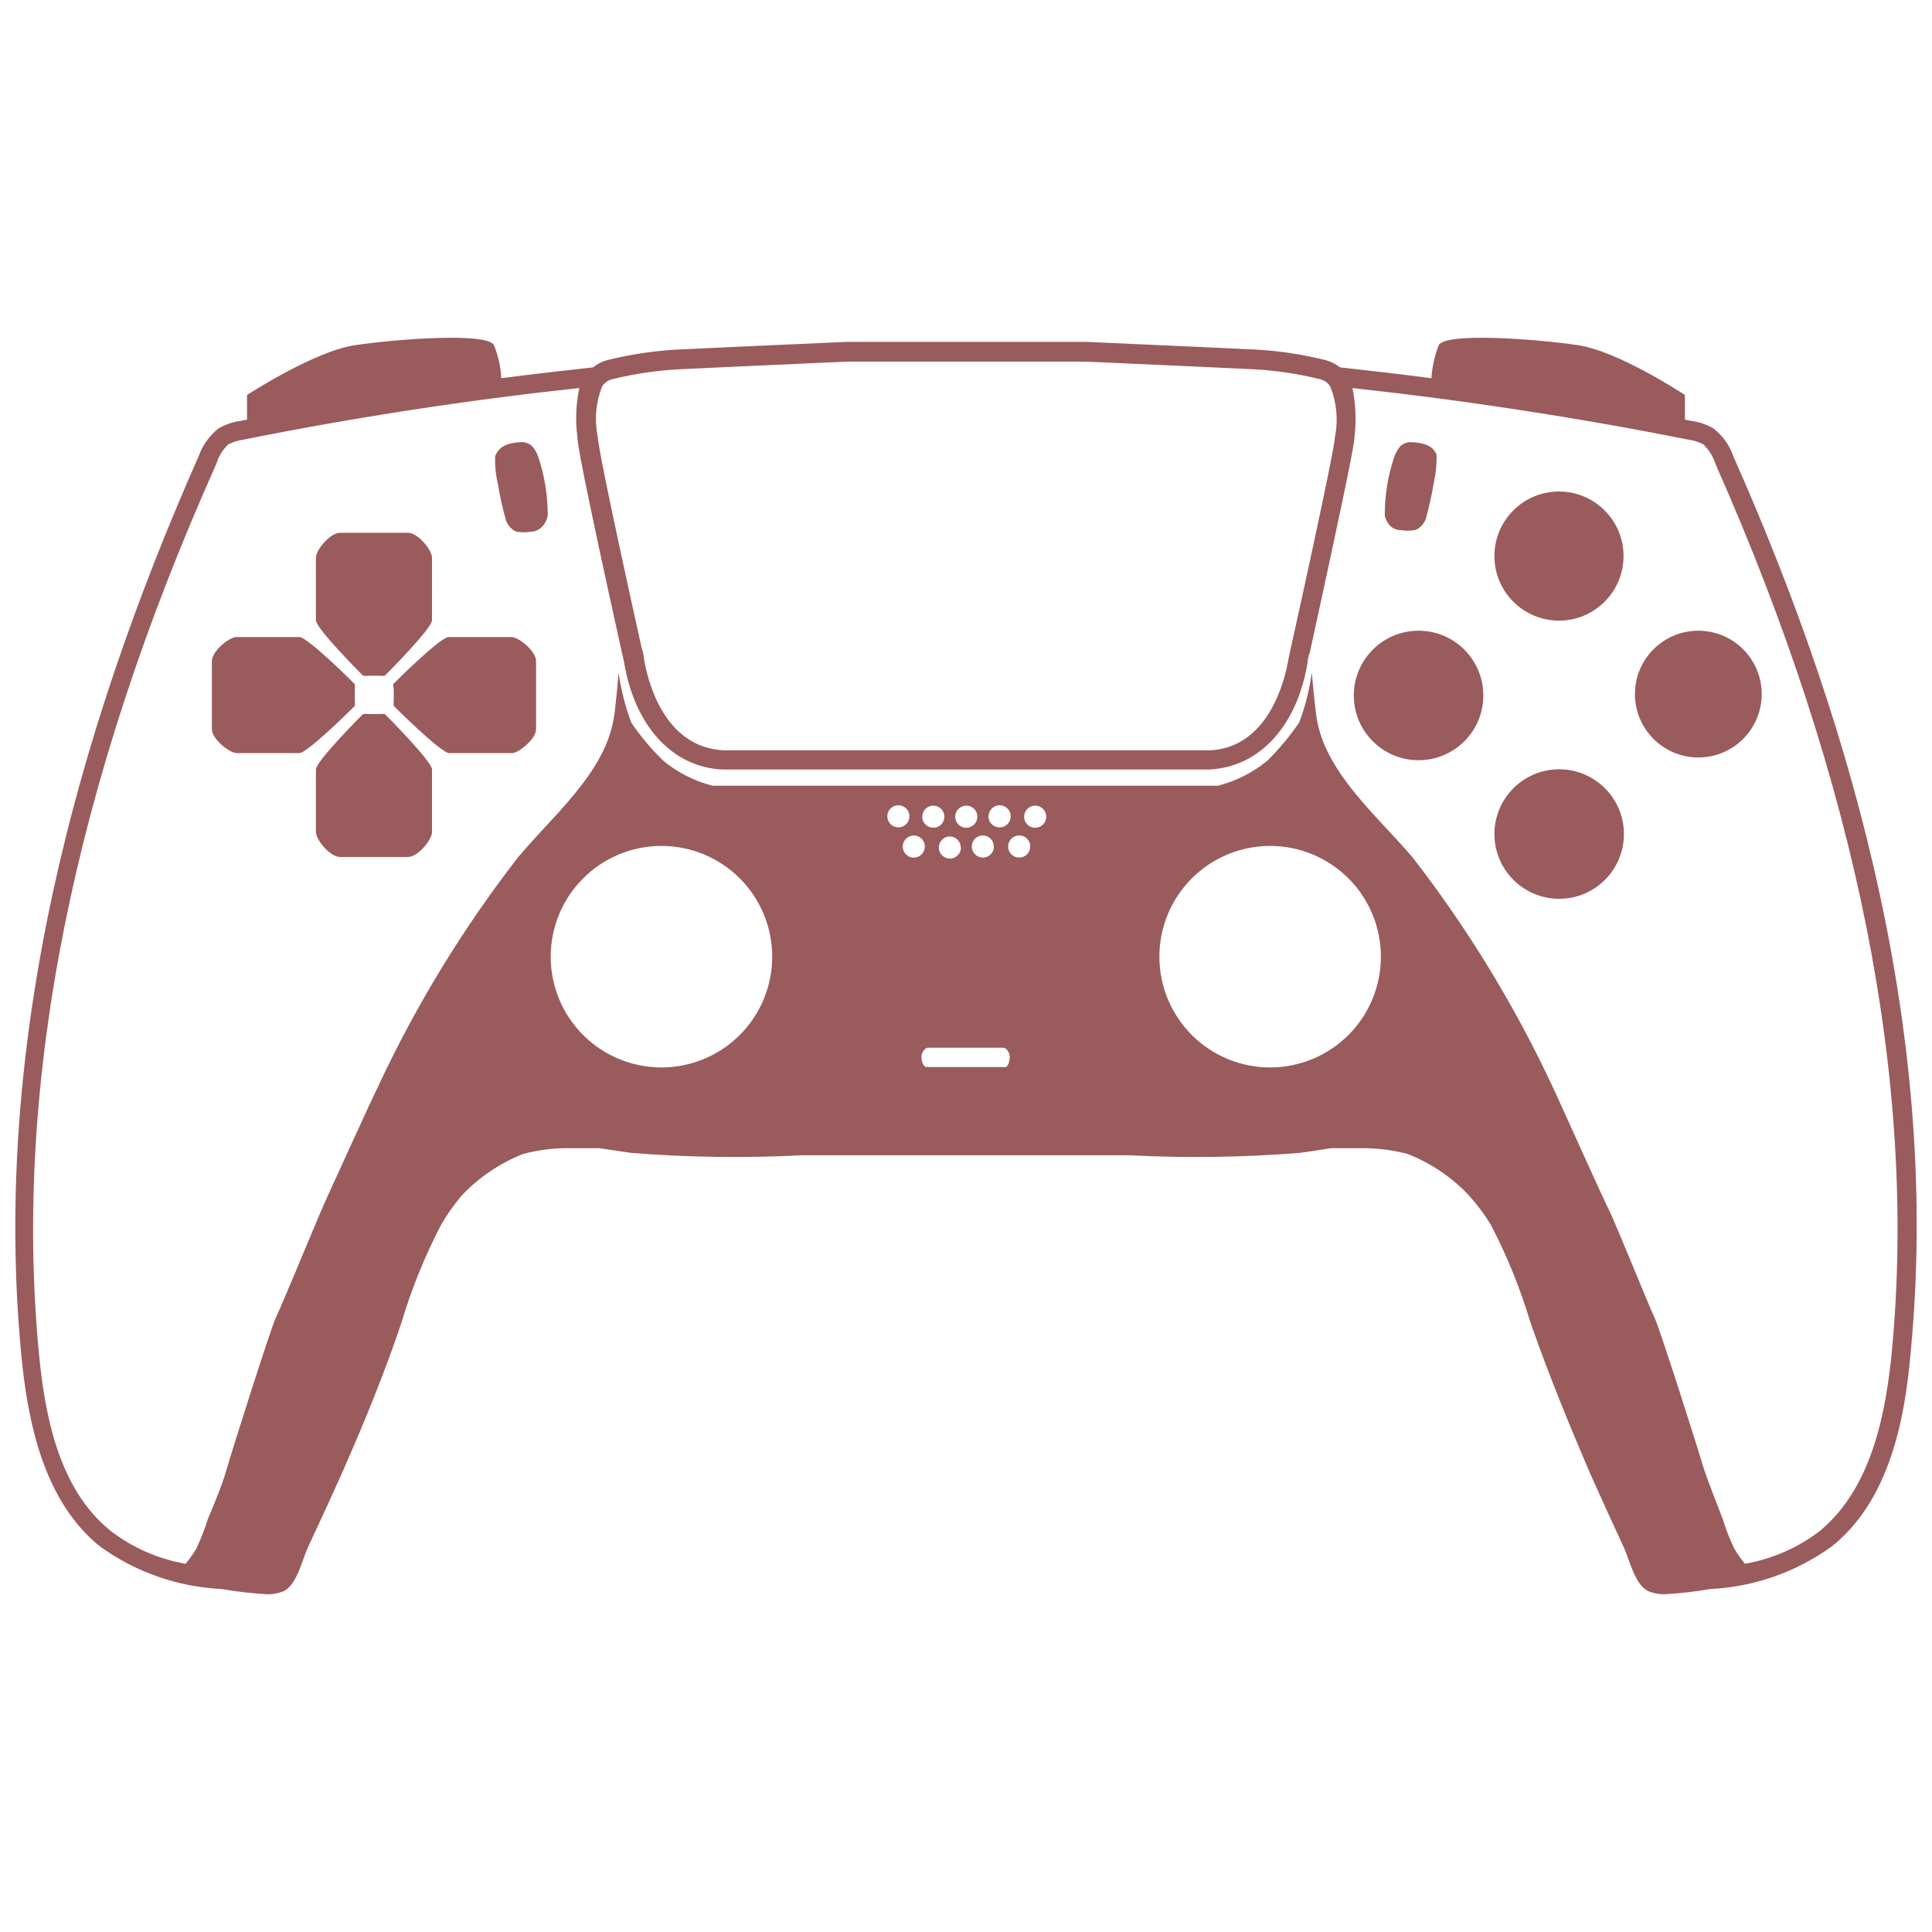
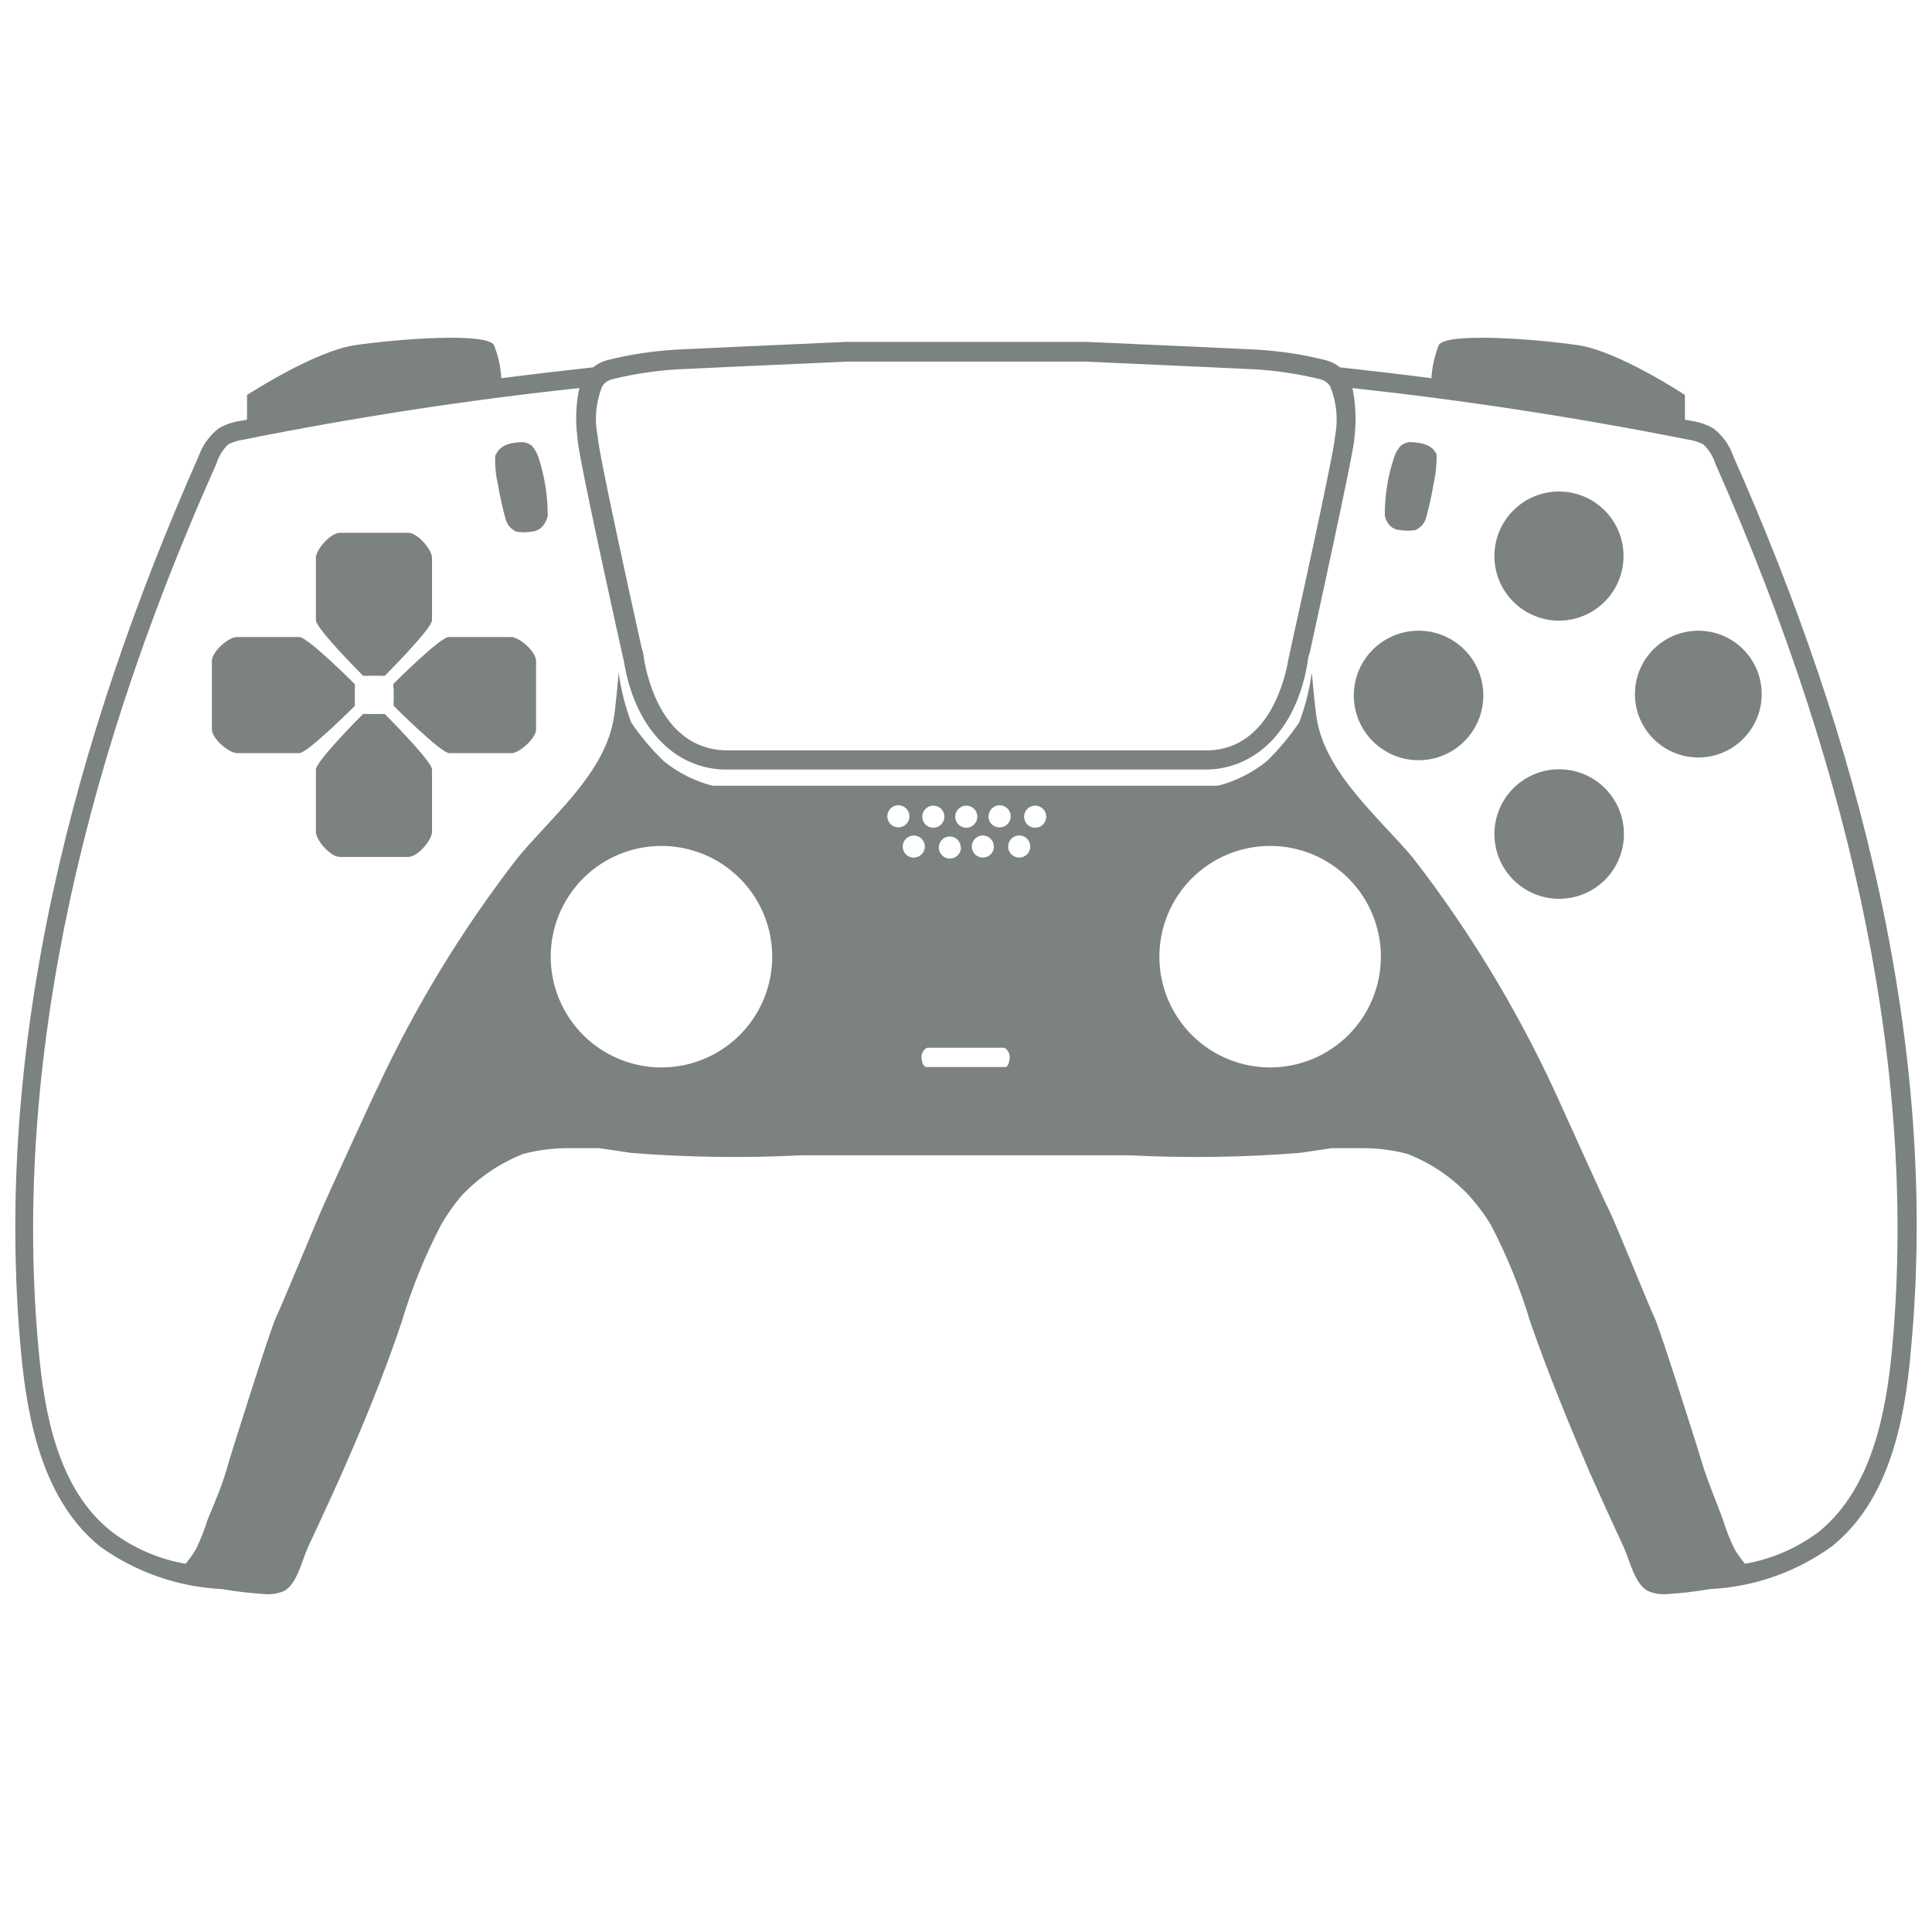
- <svg xmlns="http://www.w3.org/2000/svg" width="548pt" height="548pt" version="1.1" viewBox="0 0 548 548" id="svg242" fill="#9A5B5C">
+ <svg xmlns="http://www.w3.org/2000/svg" width="548pt" height="548pt" version="1.1" viewBox="0 0 548 548" id="svg242" fill="#7C827D">
  <defs id="defs216">
    <symbol id="w" overflow="visible">
      <path d="m 18.766,-1.125 c -0.969,0.5 -1.98,0.875 -3.031,1.125 -1.043,0.258 -2.137,0.391 -3.281,0.391 -3.398,0 -6.09,-0.945 -8.078,-2.844 -1.992,-1.906 -2.984,-4.484 -2.984,-7.734 0,-3.258 0.992,-5.836 2.984,-7.734 1.988,-1.906 4.68,-2.859 8.078,-2.859 1.145,0 2.238,0.133 3.281,0.391 1.051,0.25 2.062,0.625 3.031,1.125 v 4.219 c -0.98,-0.656 -1.945,-1.141 -2.891,-1.453 -0.949,-0.312 -1.949,-0.469 -3,-0.469 -1.875,0 -3.352,0.605 -4.422,1.812 -1.074,1.199 -1.609,2.856 -1.609,4.969 0,2.106 0.535,3.762 1.609,4.969 1.07,1.199 2.547,1.797 4.422,1.797 1.051,0 2.051,-0.148 3,-0.453 0.945,-0.312 1.91,-0.801 2.891,-1.469 z" id="path147" />
    </symbol>
    <symbol id="b" overflow="visible">
      <path d="m 13.734,-11.141 c -0.438,-0.195 -0.871,-0.344 -1.297,-0.438 -0.418,-0.102 -0.84,-0.156 -1.266,-0.156 -1.262,0 -2.231,0.406 -2.906,1.219 -0.68,0.805 -1.016,1.953 -1.016,3.453 v 7.062 H 2.359 v -15.312 h 4.891 v 2.516 c 0.625,-1 1.344,-1.727 2.156,-2.188 0.82,-0.469 1.801,-0.703 2.938,-0.703 0.164,0 0.344,0.012 0.531,0.031 0.195,0.012 0.477,0.039 0.844,0.078 z" id="path150" />
    </symbol>
    <symbol id="a" overflow="visible">
      <path d="m 17.641,-7.703 v 1.406 H 6.188 c 0.125,1.148 0.539,2.008 1.25,2.578 0.707,0.574 1.703,0.859 2.984,0.859 1.031,0 2.082,-0.148 3.156,-0.453 1.082,-0.312 2.191,-0.773 3.328,-1.391 v 3.766 c -1.156,0.438 -2.312,0.766 -3.469,0.984 -1.156,0.227 -2.312,0.344 -3.469,0.344 -2.773,0 -4.93,-0.703 -6.469,-2.109 -1.531,-1.406 -2.297,-3.379 -2.297,-5.922 0,-2.5 0.754,-4.461 2.266,-5.891 1.508,-1.438 3.582,-2.156 6.219,-2.156 2.406,0 4.332,0.73 5.781,2.188 1.445,1.449 2.172,3.383 2.172,5.797 z m -5.031,-1.625 c 0,-0.926 -0.273,-1.672 -0.812,-2.234 -0.543,-0.57 -1.25,-0.859 -2.125,-0.859 -0.949,0 -1.719,0.266 -2.312,0.797 -0.594,0.531 -0.965,1.297 -1.109,2.297 z" id="path153" />
    </symbol>
    <symbol id="f" overflow="visible">
      <path d="m 9.219,-6.891 c -1.023,0 -1.793,0.172 -2.312,0.516 -0.512,0.344 -0.766,0.855 -0.766,1.531 0,0.625 0.207,1.117 0.625,1.469 0.414,0.344 0.988,0.516 1.719,0.516 0.926,0 1.703,-0.328 2.328,-0.984 0.633,-0.664 0.953,-1.492 0.953,-2.484 v -0.562 z m 7.469,-1.844 V 0 h -4.922 v -2.266 c -0.656,0.93 -1.398,1.605 -2.219,2.031 -0.824,0.414 -1.824,0.625 -3,0.625 -1.586,0 -2.871,-0.457 -3.859,-1.375 -0.992,-0.926 -1.484,-2.129 -1.484,-3.609 0,-1.789 0.613,-3.102 1.844,-3.938 1.238,-0.844 3.18,-1.266 5.828,-1.266 h 2.891 v -0.391 c 0,-0.77 -0.309,-1.332 -0.922,-1.688 -0.617,-0.363 -1.57,-0.547 -2.859,-0.547 -1.055,0 -2.031,0.105 -2.938,0.312 -0.898,0.211 -1.73,0.523 -2.5,0.938 v -3.734 c 1.039,-0.25 2.086,-0.441 3.141,-0.578 1.062,-0.133 2.125,-0.203 3.188,-0.203 2.758,0 4.75,0.547 5.969,1.641 1.227,1.086 1.844,2.856 1.844,5.312 z" id="path156" />
    </symbol>
    <symbol id="e" overflow="visible">
      <path d="m 7.703,-19.656 v 4.344 H 12.75 v 3.5 H 7.703 v 6.5 c 0,0.711 0.141,1.188 0.422,1.438 0.281,0.25 0.836,0.375 1.672,0.375 h 2.516 v 3.5 h -4.188 c -1.938,0 -3.312,-0.398 -4.125,-1.203 -0.805,-0.812 -1.203,-2.18 -1.203,-4.109 v -6.5 h -2.422 v -3.5 h 2.422 v -4.344 z" id="path159" />
    </symbol>
    <symbol id="g" overflow="visible">
      <path d="m 12.766,-13.078 v -8.203 h 4.922 V -1e-4 H 12.766 v -2.219 c -0.668,0.906 -1.406,1.57 -2.219,1.984 -0.813,0.414 -1.758,0.625 -2.828,0.625 -1.887,0 -3.434,-0.75 -4.641,-2.25 -1.211,-1.5 -1.812,-3.426 -1.812,-5.781 0,-2.363 0.602,-4.297 1.812,-5.797 1.207,-1.5 2.754,-2.25 4.641,-2.25 1.062,0 2,0.215 2.812,0.641 0.82,0.43 1.566,1.086 2.234,1.969 z m -3.219,9.922 c 1.039,0 1.836,-0.379 2.391,-1.141 0.551,-0.77 0.828,-1.883 0.828,-3.344 0,-1.457 -0.277,-2.566 -0.828,-3.328 -0.555,-0.77 -1.352,-1.156 -2.391,-1.156 -1.043,0 -1.84,0.387 -2.391,1.156 -0.555,0.762 -0.828,1.871 -0.828,3.328 0,1.461 0.273,2.574 0.828,3.344 0.551,0.762 1.348,1.141 2.391,1.141 z" id="path162" />
    </symbol>
    <symbol id="k" overflow="visible">
      <path d="m 10.5,-3.156 c 1.051,0 1.852,-0.379 2.406,-1.141 0.551,-0.77 0.828,-1.883 0.828,-3.344 0,-1.457 -0.277,-2.566 -0.828,-3.328 -0.555,-0.77 -1.355,-1.156 -2.406,-1.156 -1.055,0 -1.859,0.387 -2.422,1.156 -0.555,0.773 -0.828,1.883 -0.828,3.328 0,1.449 0.273,2.559 0.828,3.328 0.562,0.773 1.367,1.156 2.422,1.156 z m -3.25,-9.922 c 0.676,-0.883 1.422,-1.539 2.234,-1.969 0.82,-0.426 1.766,-0.641 2.828,-0.641 1.895,0 3.445,0.75 4.656,2.25 1.207,1.5 1.812,3.434 1.812,5.797 0,2.356 -0.605,4.281 -1.812,5.781 -1.211,1.5 -2.762,2.25 -4.656,2.25 -1.062,0 -2.008,-0.211 -2.828,-0.625 C 8.672,-0.66 7.926,-1.32 7.25,-2.219 V -2e-5 H 2.359 v -21.281 H 7.25 Z" id="path165" />
    </symbol>
    <symbol id="j" overflow="visible">
      <path d="m 0.344,-15.312 h 4.891 l 4.125,10.391 3.5,-10.391 h 4.891 l -6.438,16.766 c -0.648,1.695 -1.402,2.883 -2.266,3.562 -0.867,0.688 -2,1.031 -3.406,1.031 H 2.797 V 2.829 h 1.531 c 0.832,0 1.438,-0.137 1.812,-0.406 C 6.523,2.161 6.82,1.692 7.031,1.016 L 7.172,0.595 Z" id="path168" />
    </symbol>
    <symbol id="i" overflow="visible">
      <path d="m 2.578,-20.406 h 14.203 v 3.969 H 7.828 v 3.797 h 8.422 v 3.984 H 7.828 v 4.672 h 9.25 V 4e-4 h -14.5 z" id="path171" />
    </symbol>
    <symbol id="v" overflow="visible">
      <path d="M 2.359,-21.281 H 7.25 V 0 H 2.359 Z" id="path174" />
    </symbol>
    <symbol id="u" overflow="visible">
      <path d="M 2.359,-15.312 H 7.25 V 0 H 2.359 Z m 0,-5.969 H 7.25 v 4 H 2.359 Z" id="path177" />
    </symbol>
    <symbol id="d" overflow="visible">
      <path d="M 17.75,-9.328 V 0 h -4.922 v -7.141 c 0,-1.32 -0.031,-2.234 -0.094,-2.734 -0.062,-0.5 -0.168,-0.867 -0.312,-1.109 -0.188,-0.312 -0.449,-0.555 -0.781,-0.734 -0.324,-0.176 -0.695,-0.266 -1.109,-0.266 -1.023,0 -1.824,0.398 -2.406,1.188 -0.586,0.781 -0.875,1.871 -0.875,3.266 V -1e-4 H 2.359 v -15.312 H 7.25 v 2.234 c 0.738,-0.883 1.52,-1.539 2.344,-1.969 0.832,-0.426 1.75,-0.641 2.75,-0.641 1.77,0 3.113,0.547 4.031,1.641 0.914,1.086 1.375,2.656 1.375,4.719 z" id="path180" />
    </symbol>
    <symbol id="t" overflow="visible">
      <path d="m 10.75,-12.516 c 0.82,0 1.445,-0.18 1.875,-0.547 0.438,-0.363 0.656,-0.898 0.656,-1.609 0,-0.695 -0.219,-1.227 -0.656,-1.594 -0.43,-0.375 -1.055,-0.562 -1.875,-0.562 H 7.828 v 4.312 z m 0.172,8.938 c 1.062,0 1.859,-0.223 2.391,-0.672 0.531,-0.445 0.797,-1.125 0.797,-2.031 0,-0.883 -0.266,-1.547 -0.797,-1.984 -0.523,-0.438 -1.32,-0.656 -2.391,-0.656 h -3.094 v 5.344 z m 4.891,-7.344 c 1.133,0.324 2.008,0.93 2.625,1.812 0.625,0.887 0.938,1.969 0.938,3.25 0,1.969 -0.668,3.438 -2,4.406 -1.336,0.969 -3.356,1.453 -6.062,1.453 h -8.734 v -20.406 h 7.891 c 2.832,0 4.883,0.43 6.156,1.281 1.281,0.855 1.922,2.227 1.922,4.109 0,1 -0.234,1.852 -0.703,2.547 -0.469,0.688 -1.148,1.203 -2.031,1.547 z" id="path183" />
    </symbol>
    <symbol id="s" overflow="visible">
      <path d="m 14.312,-14.828 v 3.719 c -1.043,-0.438 -2.055,-0.766 -3.031,-0.984 -0.98,-0.219 -1.902,-0.328 -2.766,-0.328 -0.93,0 -1.621,0.117 -2.078,0.344 -0.449,0.23 -0.672,0.59 -0.672,1.078 0,0.387 0.172,0.684 0.516,0.891 0.344,0.211 0.957,0.367 1.844,0.469 l 0.859,0.125 c 2.508,0.324 4.195,0.852 5.062,1.578 0.863,0.73 1.297,1.871 1.297,3.422 0,1.637 -0.605,2.867 -1.812,3.688 -1.199,0.812 -2.992,1.219 -5.375,1.219 -1.023,0 -2.074,-0.078 -3.156,-0.234 -1.074,-0.156 -2.18,-0.395 -3.312,-0.719 v -3.719 c 0.969,0.48 1.961,0.84 2.984,1.078 1.031,0.23 2.078,0.344 3.141,0.344 0.957,0 1.676,-0.129 2.156,-0.391 0.477,-0.27 0.719,-0.664 0.719,-1.188 0,-0.438 -0.168,-0.758 -0.5,-0.969 -0.336,-0.219 -0.996,-0.383 -1.984,-0.5 L 7.343,-6.016 c -2.18,-0.27 -3.703,-0.773 -4.578,-1.516 -0.875,-0.738 -1.312,-1.859 -1.312,-3.359 0,-1.625 0.551,-2.828 1.656,-3.609 1.113,-0.789 2.82,-1.188 5.125,-1.188 0.895,0 1.836,0.074 2.828,0.219 1,0.137 2.082,0.352 3.25,0.641 z" id="path186" />
    </symbol>
    <symbol id="c" overflow="visible">
      <path d="m 9.641,-12.188 c -1.086,0 -1.914,0.391 -2.484,1.172 -0.574,0.781 -0.859,1.906 -0.859,3.375 0,1.469 0.285,2.594 0.859,3.375 0.57,0.773 1.398,1.156 2.484,1.156 1.062,0 1.875,-0.383 2.438,-1.156 0.57,-0.781 0.859,-1.906 0.859,-3.375 0,-1.469 -0.289,-2.594 -0.859,-3.375 -0.562,-0.781 -1.375,-1.172 -2.438,-1.172 z m 0,-3.5 c 2.633,0 4.691,0.715 6.172,2.141 1.477,1.418 2.219,3.387 2.219,5.906 0,2.512 -0.742,4.481 -2.219,5.906 C 14.332,-0.317 12.273,0.39 9.641,0.39 6.992,0.39 4.926,-0.317 3.438,-1.735 1.945,-3.161 1.203,-5.13 1.203,-7.641 c 0,-2.519 0.742,-4.488 2.234,-5.906 1.488,-1.426 3.555,-2.141 6.203,-2.141 z" id="path189" />
    </symbol>
    <symbol id="h" overflow="visible">
      <path d="m 2.188,-5.969 v -9.344 h 4.922 v 1.531 c 0,0.836 -0.008,1.875 -0.016,3.125 -0.012,1.25 -0.016,2.086 -0.016,2.5 0,1.242 0.031,2.133 0.094,2.672 0.07,0.543 0.18,0.934 0.328,1.172 0.207,0.324 0.473,0.574 0.797,0.75 0.32,0.168 0.691,0.25 1.109,0.25 1.02,0 1.82,-0.391 2.406,-1.172 0.582,-0.781 0.875,-1.867 0.875,-3.266 v -7.562 h 4.891 V -6e-4 H 12.688 V -2.219 C 11.945,-1.321 11.164,-0.661 10.344,-0.235 9.519,0.179 8.609,0.39 7.609,0.39 5.848,0.39 4.504,-0.149 3.578,-1.235 2.648,-2.317 2.188,-3.895 2.188,-5.969 Z" id="path192" />
    </symbol>
    <symbol id="r" overflow="visible">
      <path d="m 12.422,-21.281 v 3.219 H 9.719 c -0.688,0 -1.172,0.125 -1.453,0.375 -0.273,0.25 -0.406,0.688 -0.406,1.312 v 1.062 h 4.188 v 3.5 H 7.86 V -2e-4 h -4.891 v -11.812 h -2.438 v -3.5 h 2.438 v -1.062 c 0,-1.664 0.461,-2.898 1.391,-3.703 0.926,-0.801 2.367,-1.203 4.328,-1.203 z" id="path195" />
    </symbol>
    <symbol id="q" overflow="visible">
      <path d="m 16.547,-12.766 c 0.613,-0.945 1.348,-1.672 2.203,-2.172 0.852,-0.5 1.789,-0.75 2.812,-0.75 1.758,0 3.098,0.547 4.016,1.641 0.926,1.086 1.391,2.656 1.391,4.719 V -4e-4 h -4.922 v -7.984 -0.359 c 0.008,-0.133 0.016,-0.32 0.016,-0.562 0,-1.082 -0.164,-1.863 -0.484,-2.344 -0.312,-0.488 -0.824,-0.734 -1.531,-0.734 -0.93,0 -1.648,0.387 -2.156,1.156 -0.512,0.762 -0.773,1.867 -0.781,3.312 v 7.516 h -4.922 v -7.984 c 0,-1.695 -0.148,-2.785 -0.438,-3.266 -0.293,-0.488 -0.812,-0.734 -1.562,-0.734 -0.938,0 -1.664,0.387 -2.172,1.156 -0.512,0.762 -0.766,1.859 -0.766,3.297 v 7.531 h -4.922 v -15.312 h 4.922 v 2.234 c 0.602,-0.863 1.289,-1.516 2.062,-1.953 0.781,-0.438 1.641,-0.656 2.578,-0.656 1.062,0 2,0.258 2.812,0.766 0.812,0.512 1.426,1.23 1.844,2.156 z" id="path198" />
    </symbol>
    <symbol id="p" overflow="visible">
      <path d="M 17.75,-9.328 V 0 h -4.922 v -7.109 c 0,-1.344 -0.031,-2.266 -0.094,-2.766 -0.062,-0.5 -0.168,-0.867 -0.312,-1.109 -0.188,-0.312 -0.449,-0.555 -0.781,-0.734 -0.324,-0.176 -0.695,-0.266 -1.109,-0.266 -1.023,0 -1.824,0.398 -2.406,1.188 -0.586,0.781 -0.875,1.871 -0.875,3.266 V -1e-4 H 2.359 v -21.281 H 7.25 v 8.203 c 0.738,-0.883 1.52,-1.539 2.344,-1.969 0.832,-0.426 1.75,-0.641 2.75,-0.641 1.77,0 3.113,0.547 4.031,1.641 0.914,1.086 1.375,2.656 1.375,4.719 z" id="path201" />
    </symbol>
    <symbol id="o" overflow="visible">
      <path d="m 2.578,-20.406 h 5.875 l 7.422,14 v -14 h 4.984 V 0 h -5.875 L 7.562,-14 V 0 H 2.578 Z" id="path204" />
    </symbol>
    <symbol id="n" overflow="visible">
      <path d="m 2.578,-20.406 h 8.734 c 2.594,0 4.582,0.578 5.969,1.734 1.395,1.148 2.094,2.789 2.094,4.922 0,2.137 -0.699,3.781 -2.094,4.938 -1.387,1.156 -3.375,1.734 -5.969,1.734 H 7.828 V 3e-4 h -5.25 z m 5.25,3.812 v 5.703 H 10.75 c 1.02,0 1.805,-0.25 2.359,-0.75 0.562,-0.5 0.844,-1.203 0.844,-2.109 0,-0.914 -0.281,-1.617 -0.844,-2.109 -0.555,-0.488 -1.34,-0.734 -2.359,-0.734 z" id="path207" />
    </symbol>
    <symbol id="m" overflow="visible">
      <path d="M 2.359,-15.312 H 7.25 v 15.031 c 0,2.051 -0.496,3.617 -1.484,4.703 -0.98,1.082 -2.406,1.625 -4.281,1.625 H -0.938 V 2.828 h 0.859 c 0.926,0 1.562,-0.211 1.906,-0.625 0.352,-0.418 0.531,-1.246 0.531,-2.484 z m 0,-5.969 H 7.25 v 4 H 2.359 Z" id="path210" />
    </symbol>
    <symbol id="l" overflow="visible">
      <path d="m 14.719,-14.828 v 3.984 c -0.656,-0.457 -1.324,-0.797 -2,-1.016 -0.668,-0.219 -1.359,-0.328 -2.078,-0.328 -1.367,0 -2.434,0.402 -3.203,1.203 -0.762,0.793 -1.141,1.906 -1.141,3.344 0,1.43 0.379,2.543 1.141,3.344 0.77,0.793 1.836,1.188 3.203,1.188 0.758,0 1.484,-0.109 2.172,-0.328 0.688,-0.227 1.32,-0.566 1.906,-1.016 v 4 c -0.762,0.281 -1.539,0.488 -2.328,0.625 -0.781,0.145 -1.574,0.219 -2.375,0.219 -2.762,0 -4.922,-0.707 -6.484,-2.125 -1.555,-1.414 -2.328,-3.383 -2.328,-5.906 0,-2.531 0.773,-4.504 2.328,-5.922 1.562,-1.414 3.723,-2.125 6.484,-2.125 0.801,0 1.594,0.074 2.375,0.219 0.781,0.137 1.555,0.352 2.328,0.641 z" id="path213" />
    </symbol>
  </defs>
  <g id="g240" transform="translate(-75.92424,-6.015258)">
    <path d="m 567.56,135.41 c -1.059,-3.102 -3.008,-5.828 -5.598,-7.84 -1.961,-1.152 -4.133,-1.895 -6.387,-2.184 l -1.734,-0.336 v -7 c 0,0 -18.703,-12.375 -30.238,-14.109 -11.535,-1.734 -37.688,-3.754 -39.594,0 -1.172,2.988 -1.871,6.144 -2.07,9.352 -8.625,-1.121 -17.305,-2.129 -25.93,-3.078 v -0.004 c -1.176,-0.93 -2.527,-1.617 -3.977,-2.016 -6.516,-1.637 -13.172,-2.648 -19.879,-3.023 l -15.512,-0.727 -32.594,-1.457 h -68.039 l -32.535,1.457 -15.512,0.727 c -6.727,0.379 -13.402,1.391 -19.938,3.023 -1.414,0.395 -2.731,1.082 -3.863,2.016 -8.68,0.953 -17.359,1.961 -26.039,3.078 v 0.004 c -0.176,-3.211 -0.875,-6.371 -2.074,-9.352 -1.848,-3.754 -28,-1.734 -39.535,0 -11.535,1.734 -30.52,14.113 -30.52,14.113 v 7 l -1.793,0.336 v -0.004 c -2.234,0.297 -4.387,1.039 -6.328,2.184 -2.562,2.039 -4.5,4.758 -5.598,7.84 -35.281,79.746 -58.465,166.99 -50.402,253.91 1.848,20.383 6.551,42.504 22.398,55.328 h 0.004 c 10.102,7.289 22.105,11.492 34.551,12.094 4.188,0.727 8.414,1.211 12.656,1.457 1.75,0.086 3.496,-0.238 5.094,-0.953 3.641,-2.016 5.039,-8.734 6.664,-12.266 3.305,-7.113 6.609,-14.223 9.801,-21.391 6.16,-14 11.93,-28 16.801,-42.559 2.844,-9.539 6.594,-18.785 11.199,-27.609 1.555,-2.699 3.332,-5.269 5.32,-7.672 l 0.617,-0.727 c 4.863,-5.121 10.785,-9.117 17.359,-11.703 4.492,-1.188 9.129,-1.734 13.777,-1.625 h 7.84 l 9.07,1.344 c 16.023,1.262 32.109,1.488 48.16,0.672 h 93.129 c 16.051,0.812 32.137,0.59 48.16,-0.672 3.023,-0.391 5.992,-0.895 9.016,-1.344 h 7.84 c 4.664,-0.105 9.32,0.441 13.832,1.625 6.578,2.574 12.508,6.57 17.359,11.703 l 0.672,0.785 c 2.098,2.359 3.973,4.91 5.602,7.613 4.606,8.824 8.355,18.07 11.199,27.609 5.039,14.449 10.809,28.559 16.801,42.559 3.191,7.168 6.441,14.281 9.742,21.391 1.625,3.527 3.023,10.246 6.719,12.266 h 0.004 c 1.582,0.703 3.309,1.031 5.039,0.953 4.242,-0.238 8.469,-0.723 12.656,-1.457 12.445,-0.594 24.449,-4.797 34.551,-12.094 16.016,-12.824 20.664,-34.945 22.398,-55.328 8.289,-86.914 -14.949,-174.16 -50.344,-253.91 z M 246.74,115.59 c 0.66,-1.016 1.684,-1.738 2.859,-2.019 6.098,-1.496 12.32,-2.434 18.59,-2.797 l 15.566,-0.727 32.258,-1.457 h 67.93 l 32.367,1.457 15.512,0.727 c 6.25,0.363 12.457,1.301 18.535,2.797 1.176,0.281 2.199,1.004 2.856,2.019 1.859,4.578 2.328,9.602 1.344,14.445 0,1.121 -1.344,9.297 -12.543,60.031 l -0.617,2.801 c -0.953,5.938 -5.602,25.258 -22.398,25.984 h -137.59 c -17.359,-0.727 -21.84,-20.047 -22.848,-26.098 0,0 0,-1.176 -0.617,-2.856 -10.809,-48.832 -12.434,-58.465 -12.488,-60.09 l 0.004,0.004 c -0.98,-4.766 -0.535,-9.715 1.285,-14.223 z m 16.801,193.2 c -8.332,0 -16.32,-3.312 -22.215,-9.203 -5.891,-5.891 -9.199,-13.883 -9.199,-22.215 0,-8.332 3.309,-16.32 9.199,-22.215 5.894,-5.891 13.883,-9.199 22.215,-9.199 8.332,0 16.324,3.309 22.215,9.199 5.891,5.894 9.203,13.883 9.203,22.215 0,8.312 -3.297,16.289 -9.164,22.176 -5.867,5.887 -13.828,9.211 -22.141,9.242 z m 64.066,-71.234 c 0,-1.266 0.762,-2.41 1.934,-2.894 1.172,-0.488 2.519,-0.219 3.418,0.68 0.898,0.895 1.164,2.246 0.68,3.418 -0.484,1.172 -1.629,1.934 -2.898,1.934 -0.832,0 -1.629,-0.328 -2.215,-0.918 -0.59,-0.59 -0.918,-1.387 -0.918,-2.219 z m 7.84,11.703 v 0.004 c -1.316,0.137 -2.578,-0.566 -3.152,-1.758 -0.574,-1.191 -0.34,-2.613 0.586,-3.559 0.926,-0.945 2.344,-1.207 3.547,-0.656 1.203,0.551 1.93,1.797 1.816,3.113 -0.141,1.602 -1.473,2.836 -3.078,2.859 z m 22.398,-3.137 v 0.004 c 0,1.273 -0.77,2.418 -1.949,2.902 -1.18,0.48 -2.531,0.203 -3.426,-0.707 -0.891,-0.906 -1.145,-2.266 -0.641,-3.438 0.504,-1.168 1.664,-1.918 2.938,-1.895 0.859,0.027 1.676,0.41 2.246,1.055 0.574,0.648 0.855,1.5 0.777,2.359 z m -1.512,-8.566 c 0,-1.266 0.766,-2.41 1.938,-2.894 1.172,-0.488 2.519,-0.219 3.414,0.68 0.898,0.895 1.168,2.246 0.68,3.418 -0.484,1.172 -1.629,1.934 -2.894,1.934 -0.844,0.016 -1.656,-0.309 -2.254,-0.898 -0.602,-0.59 -0.938,-1.395 -0.938,-2.238 z m -6.328,3.25 c -1.27,0 -2.41,-0.766 -2.898,-1.938 -0.484,-1.172 -0.215,-2.519 0.68,-3.418 0.898,-0.895 2.246,-1.164 3.418,-0.68 1.172,0.488 1.938,1.629 1.938,2.898 0,0.832 -0.332,1.629 -0.918,2.219 -0.59,0.586 -1.387,0.918 -2.219,0.918 z m -1.512,5.602 v -0.004 c 0,1.27 -0.766,2.414 -1.938,2.898 -1.172,0.484 -2.519,0.219 -3.418,-0.68 -0.895,-0.898 -1.164,-2.246 -0.68,-3.418 0.488,-1.172 1.629,-1.934 2.898,-1.934 1.711,0.027 3.082,1.426 3.082,3.133 z m -7.84,-5.602 c -1.27,0 -2.414,-0.766 -2.898,-1.938 -0.484,-1.172 -0.215,-2.519 0.68,-3.418 0.898,-0.895 2.246,-1.164 3.418,-0.68 1.172,0.488 1.938,1.629 1.938,2.898 0,0.84 -0.34,1.648 -0.938,2.238 -0.602,0.59 -1.414,0.914 -2.254,0.898 z m 20.551,67.871 h -11.199 -11.199 c -1.008,0 -1.512,-1.566 -1.512,-2.91 0,-1.344 1.121,-2.574 1.793,-2.574 h 21.449 c 0.727,0 1.793,1.289 1.793,2.574 -0.004,1.285 -0.453,2.742 -1.125,2.91 z m 3.809,-59.414 c -1.27,0 -2.41,-0.766 -2.898,-1.938 -0.484,-1.172 -0.215,-2.519 0.68,-3.418 0.898,-0.898 2.246,-1.164 3.418,-0.68 1.172,0.484 1.938,1.629 1.938,2.898 0,0.859 -0.352,1.684 -0.977,2.277 -0.625,0.594 -1.469,0.902 -2.328,0.859 z m 4.535,-8.457 c -1.266,0 -2.41,-0.766 -2.894,-1.938 -0.488,-1.172 -0.219,-2.519 0.68,-3.418 0.895,-0.895 2.242,-1.164 3.414,-0.68 1.172,0.488 1.938,1.629 1.938,2.898 0,0.832 -0.332,1.629 -0.918,2.219 -0.59,0.586 -1.387,0.918 -2.219,0.918 z m 66.754,67.984 c -8.34,0.027 -16.348,-3.258 -22.262,-9.137 -5.914,-5.879 -9.246,-13.867 -9.266,-22.207 -0.019,-8.336 3.273,-16.34 9.16,-22.246 5.887,-5.91 13.879,-9.234 22.219,-9.242 8.336,-0.012 16.336,3.293 22.238,9.188 5.898,5.891 9.215,13.891 9.215,22.227 0,8.312 -3.297,16.289 -9.164,22.176 -5.867,5.887 -13.828,9.211 -22.141,9.242 z m 176.29,79.969 c -1.68,17.695 -5.602,39.199 -20.496,51.52 -6.227,4.758 -13.508,7.945 -21.227,9.293 -1.09,-1.324 -2.082,-2.727 -2.969,-4.199 -1.348,-2.758 -2.473,-5.625 -3.359,-8.566 -1.848,-4.93 -3.977,-9.969 -5.602,-15.062 -0.617,-2.352 -12.32,-39.199 -13.719,-42 -1.398,-2.801 -11.199,-27.215 -13.047,-30.801 -1.848,-3.586 -14.785,-32.535 -15.848,-34.664 -10.762,-23.031 -24.039,-44.797 -39.594,-64.906 -9.406,-11.199 -24.137,-23.406 -27.16,-38.586 -0.617,-3.078 -1.566,-14 -1.566,-14 v 0.004 c -0.645,4.844 -1.848,9.598 -3.586,14.168 -2.676,3.93 -5.734,7.586 -9.125,10.918 -4.074,3.305 -8.812,5.691 -13.891,7 h -71.68 -71.734 c -5.062,-1.309 -9.781,-3.695 -13.832,-7 -3.43,-3.312 -6.508,-6.973 -9.184,-10.918 -1.711,-4.578 -2.914,-9.328 -3.586,-14.168 0,0 -0.895,11.199 -1.566,14 -3.023,15.176 -17.695,27.16 -27.105,38.586 v -0.004 c -15.57,20.094 -28.852,41.863 -39.59,64.906 -1.121,2.129 -14.336,31.078 -15.902,34.664 -1.566,3.586 -11.648,28 -13.047,30.801 -1.399,2.801 -13.047,39.648 -13.664,42 -1.398,5.098 -3.527,10.137 -5.602,15.062 h -0.004 c -0.91,2.934 -2.031,5.797 -3.359,8.566 -0.883,1.473 -1.875,2.875 -2.969,4.199 -7.723,-1.336 -15.004,-4.523 -21.223,-9.293 -15.062,-12.039 -18.871,-33.602 -20.496,-51.52 -7,-75.824 9.801,-160.33 50.398,-251.11 h 0.004 c 0.629,-2.133 1.809,-4.062 3.414,-5.602 1.375,-0.676 2.852,-1.133 4.367,-1.344 31.305,-6.273 63.223,-11.199 95.199,-14.617 v 0.004 c -0.957,4.527 -1.148,9.184 -0.559,13.773 0,1.734 1.289,9.91 12.602,61.098 0.391,1.625 0.617,2.633 0.617,2.688 2.969,18.258 13.719,30.016 28,30.633 h 137.93 c 14.336,-0.617 25.09,-12.375 28,-30.52 0,0 0,-1.121 0.617,-2.688 11.199,-51.297 12.656,-59.473 12.656,-60.984 0.559,-4.668 0.371,-9.395 -0.562,-14 31.863,3.473 63.727,8.344 95.199,14.617 v -0.004 c 1.504,0.203 2.961,0.656 4.312,1.344 1.609,1.547 2.801,3.473 3.473,5.602 40.207,90.777 57.121,175.28 50.066,251.11 z" id="path218" />
    <path d="m 496.66,203.28 c 0,10.145 -8.223,18.367 -18.367,18.367 -10.144,0 -18.367,-8.223 -18.367,-18.367 0,-10.144 8.223,-18.371 18.367,-18.371 10.144,0 18.367,8.227 18.367,18.371" id="path220" />
    <path d="m 536.43,163.74 c 0,10.117 -8.199,18.312 -18.312,18.312 -10.113,0 -18.312,-8.195 -18.312,-18.312 0,-10.113 8.199,-18.309 18.312,-18.309 10.113,0 18.312,8.195 18.312,18.309" id="path222" />
    <path d="m 575.62,202.89 c 0,9.93 -8.051,17.977 -17.977,17.977 -9.93,0 -17.977,-8.047 -17.977,-17.977 0,-9.926 8.047,-17.977 17.977,-17.977 9.926,0 17.977,8.051 17.977,17.977" id="path224" />
    <path d="m 536.54,242.59 c 0,10.145 -8.223,18.367 -18.367,18.367 -10.144,0 -18.367,-8.223 -18.367,-18.367 0,-10.144 8.223,-18.371 18.367,-18.371 10.144,0 18.367,8.227 18.367,18.371" id="path226" />
    <path d="m 475.55,131.43 c -0.863,0.133 -1.68,0.5 -2.352,1.062 -0.789,0.902 -1.398,1.949 -1.793,3.078 -1.828,5.41 -2.738,11.09 -2.688,16.801 1.121,4.144 4.258,3.977 4.258,3.977 1.48,0.262 2.996,0.262 4.481,0 1.316,-0.617 2.34,-1.723 2.856,-3.078 0.957,-3.391 1.723,-6.832 2.297,-10.305 0.602,-2.664 0.867,-5.391 0.781,-8.121 -0.391,-0.449 -1.008,-3.414 -7.84,-3.414 z" id="path228" />
    <path d="m 224.45,131.43 c 0.863,0.133 1.68,0.5 2.352,1.062 0.789,0.902 1.398,1.949 1.793,3.078 1.805,5.418 2.711,11.094 2.688,16.801 -1.121,4.426 -4.481,4.426 -4.481,4.426 -1.484,0.262 -3,0.262 -4.481,0 -1.316,-0.617 -2.34,-1.723 -2.856,-3.082 -0.957,-3.387 -1.727,-6.828 -2.297,-10.305 -0.633,-2.656 -0.895,-5.387 -0.785,-8.117 0.617,-0.898 1.234,-3.863 8.066,-3.863 z" id="path230" />
    <path d="m 191.63,157.14 h -9.633 -9.633 c -2.801,0 -6.832,4.871 -6.832,7.055 v 17.754 c 0,2.352 13.215,15.566 13.383,15.734 h 0.004 c 0.5,0.051 1.008,0.051 1.512,0 h 3.137 -0.004 c 0.504,0.051 1.012,0.051 1.512,0 0,0 13.383,-13.383 13.383,-15.734 l 0.004,-17.754 c 0,-2.184 -4.031,-7.113 -6.832,-7.055 z" id="path232" />
    <path d="m 191.63,249.09 h -19.266 c -2.801,0 -6.832,-4.871 -6.832,-7.055 v -17.754 c 0,-2.352 13.215,-15.625 13.383,-15.734 l 0.004,-0.004 c 0.5,-0.047 1.008,-0.047 1.512,0 h 3.137 -0.004 c 0.504,-0.047 1.012,-0.047 1.512,0 0,0 13.383,13.383 13.383,15.734 v 17.754 c 0.004,2.184 -4.027,7.113 -6.828,7.059 z" id="path234" />
    <path d="m 227.98,212.8 v -9.633 -9.633 c 0,-2.801 -4.871,-6.832 -7.055,-6.832 h -17.754 c -2.352,0 -15.625,13.215 -15.734,13.383 v 0.004 c 0.004,0.508 0.059,1.012 0.168,1.512 v 3.137 -0.004 c -0.051,0.504 -0.051,1.012 0,1.512 0,0 13.383,13.383 15.734,13.383 l 17.863,0.004 c 1.906,-0.059 6.832,-4.09 6.777,-6.832 z" id="path236" />
    <path d="m 136.02,212.8 v -9.633 -9.633 c 0,-2.801 4.871,-6.832 7.055,-6.832 h 17.754 c 2.352,0 15.625,13.215 15.734,13.383 v 0.004 c 0.051,0.5 0.051,1.008 0,1.512 v 3.137 -0.004 c 0.051,0.504 0.051,1.012 0,1.512 0,0 -13.383,13.383 -15.734,13.383 l -17.754,0.004 c -2.184,-0.059 -7.109,-4.09 -7.055,-6.832 z" id="path238" />
  </g>
</svg>
